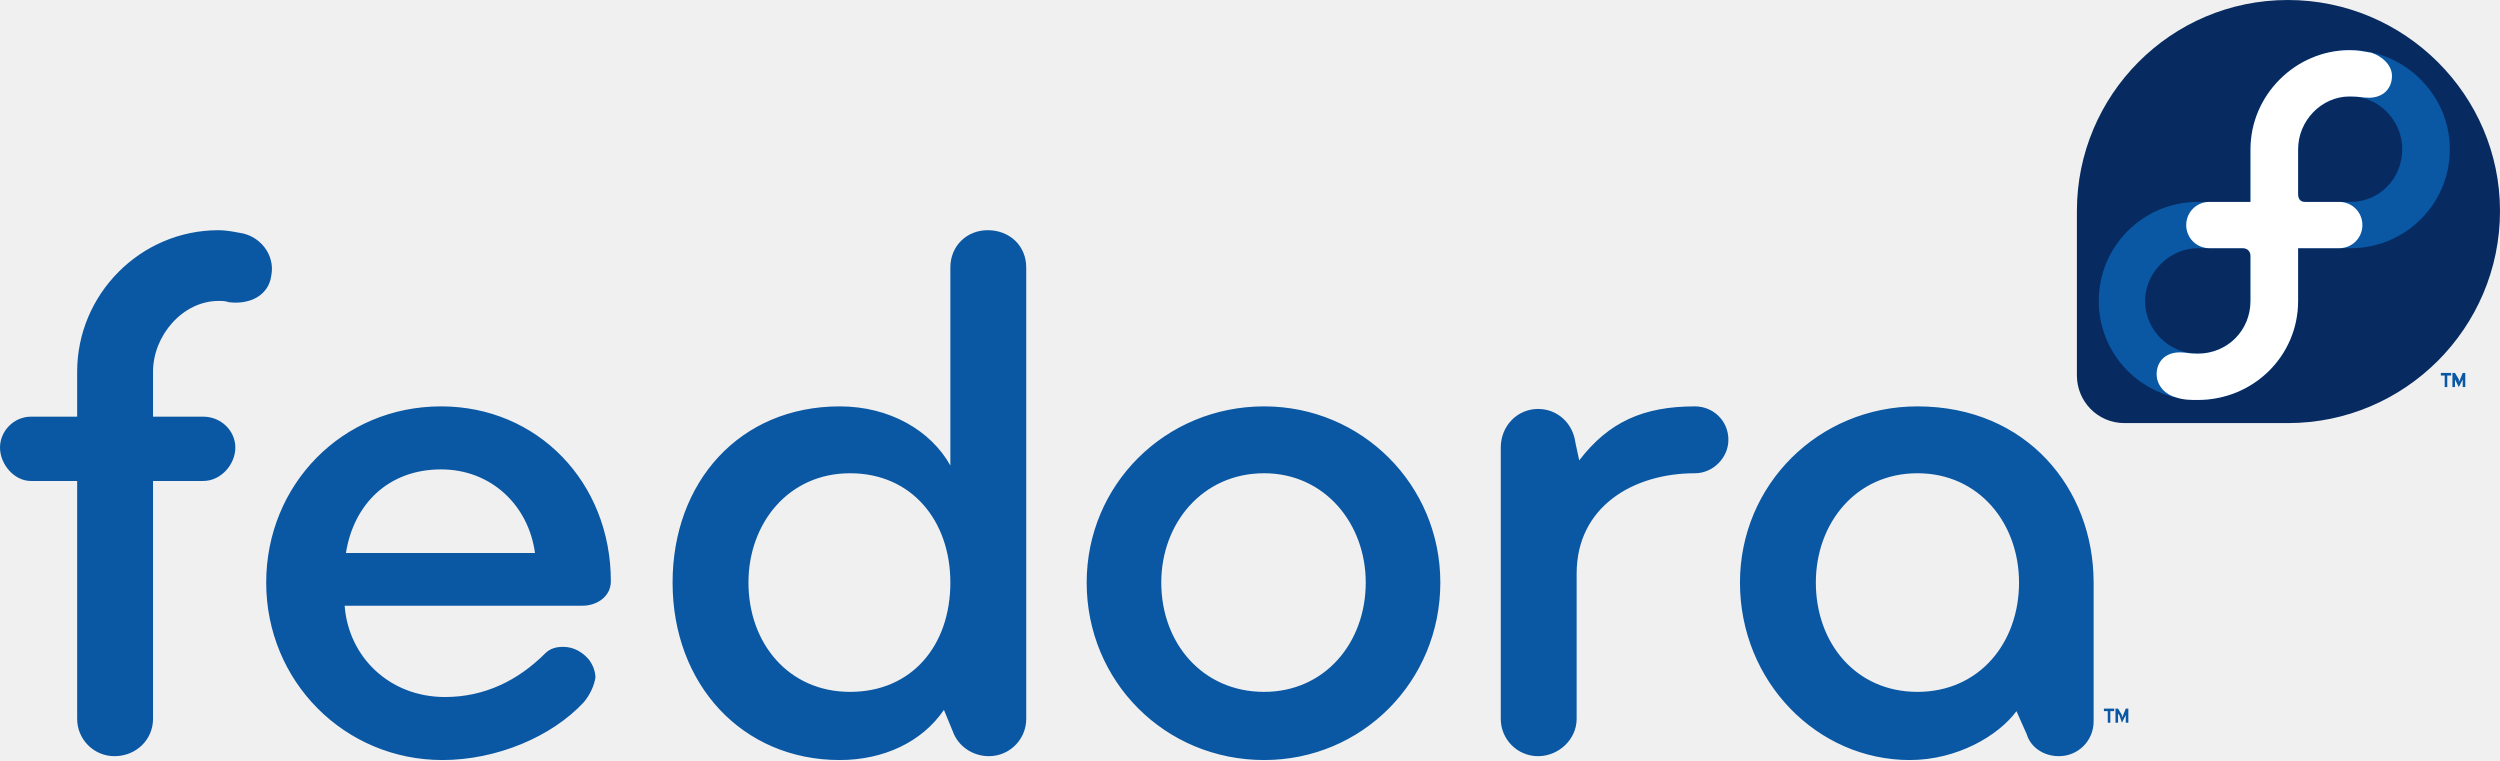
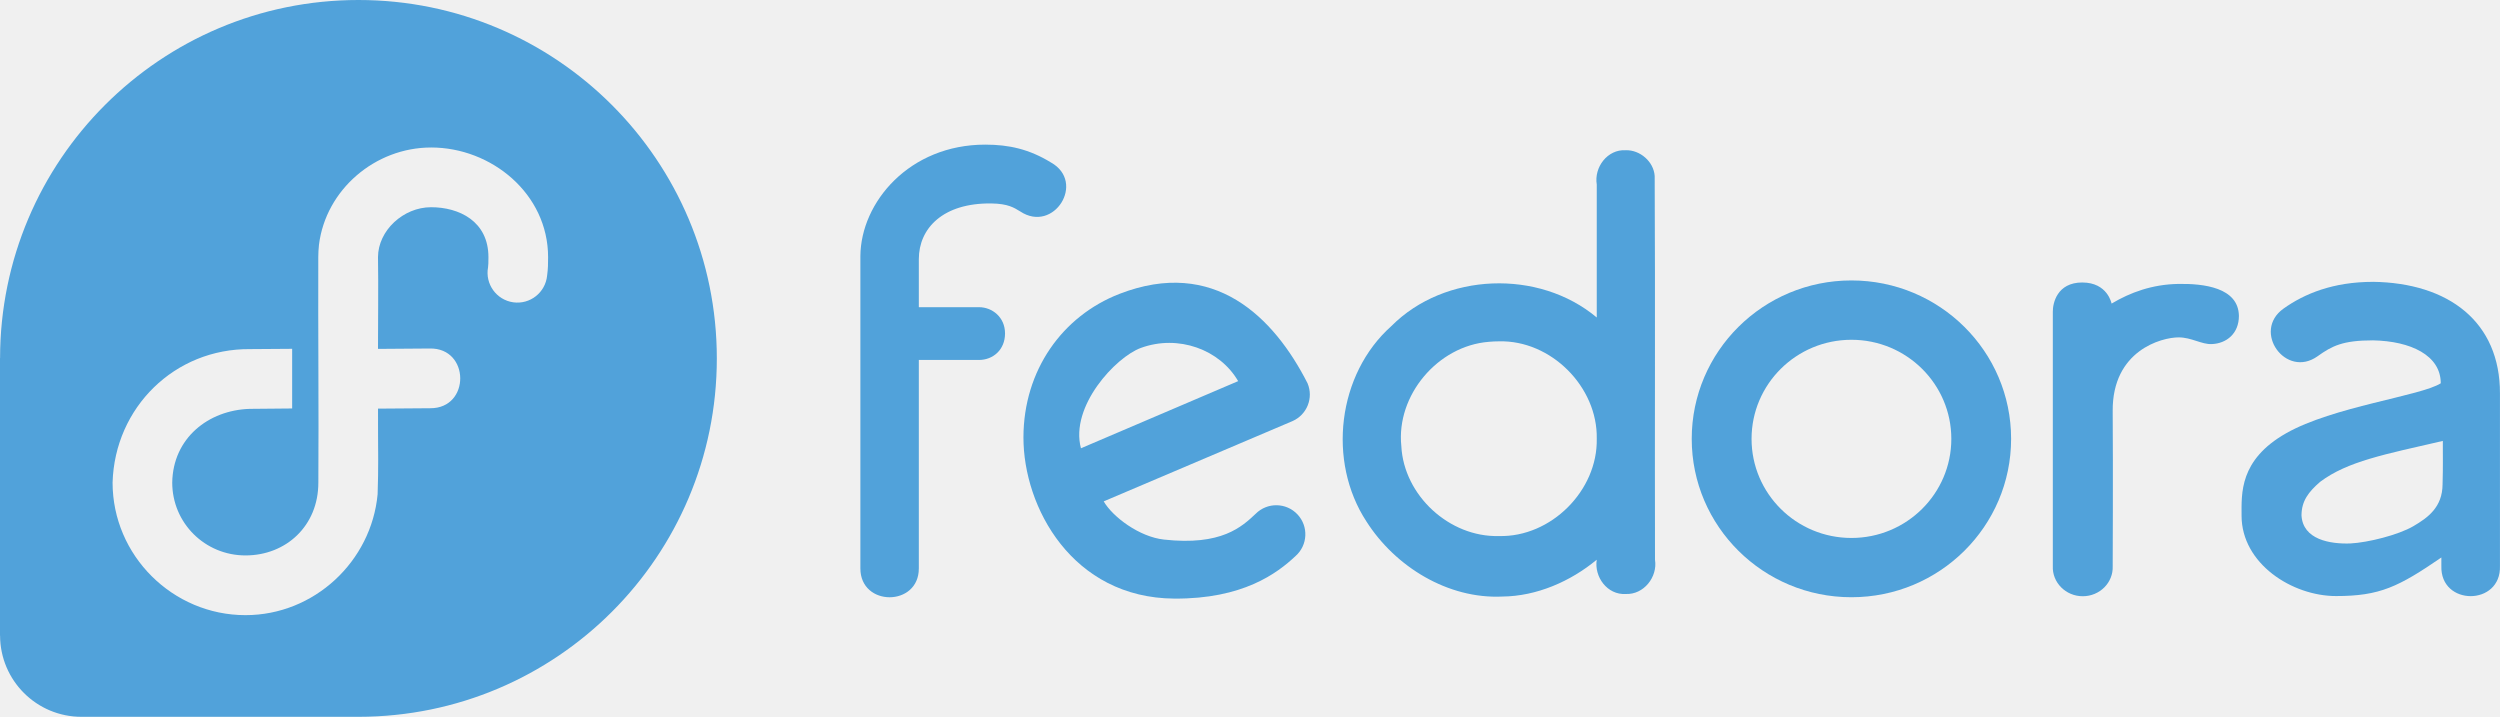
- <svg xmlns="http://www.w3.org/2000/svg" width="1005.89" height="305.803" viewBox="-1.8 -1.8 194.4 59.084">
-   <path fill="#072b61" d="M192.6 14.592c0-9-7.4-16.4-16.5-16.4s-16.4 7.4-16.4 16.4v12.8c0 2 1.6 3.7 3.7 3.7h12.7c9.1 0 16.5-7.4 16.5-16.5" />
-   <path fill="#0a57a4" d="M181 2.092c-4.3 0-7.8 3.5-7.8 7.7v4.1h-4.1c-4.2 0-7.7 3.4-7.7 7.7 0 4.3 3.5 7.7 7.7 7.7 4.3 0 7.8-3.4 7.8-7.7v-4.1h4.1c4.2 0 7.7-3.4 7.7-7.7 0-4.2-3.5-7.7-7.7-7.7zm0 3.6c2.2 0 4 1.9 4 4.1 0 2.3-1.8 4.1-4 4.1h-3.5c-.4 0-.6-.3-.6-.6v-3.5c0-2.2 1.8-4.1 4.1-4.1zm-106 10.4c-1.6 0-2.9 1.2-2.9 2.9v15.4c-1.5-2.7-4.7-4.6-8.6-4.6-7.8 0-13 5.9-13 13.7 0 7.9 5.4 13.8 13 13.8 3.4 0 6.4-1.4 8.1-3.9l.7 1.7c.4 1.1 1.5 1.9 2.8 1.9 1.6 0 2.9-1.3 2.9-2.9v-35.1c0-1.7-1.3-2.9-3-2.9zm-59.8 0c-6.1 0-11 5-11 11v3.5H.6c-1.3 0-2.4 1.1-2.4 2.4 0 1.3 1.1 2.6 2.4 2.6h3.6v18.5c0 1.6 1.3 2.9 2.9 2.9 1.7 0 3-1.3 3-2.9v-18.5H14c1.4 0 2.5-1.3 2.5-2.6s-1.1-2.4-2.5-2.4h-3.9v-3.5c0-2.8 2.3-5.5 5.1-5.5.3 0 .5 0 .8.1 1.6.2 3.1-.5 3.3-2.1.3-1.6-.9-3.1-2.5-3.3-.5-.1-1.1-.2-1.6-.2zm153.9 1.4h3.5c.4 0 .6.3.6.6v3.5c0 2.3-1.8 4.1-4.1 4.1-2.2 0-4.1-1.8-4.1-4.1 0-2.2 1.9-4.1 4.1-4.1zm18.9 9.7v.2h.3v.9h.2v-.9h.3v-.2zm.9 0v1.1h.2v-.7.1l.3.6.3-.6v-.2.8h.2v-1.1h-.2l-.2.5-.1.2v-.2l-.3-.5zm-156.4 2.6c-7.7 0-13.6 6.1-13.6 13.7 0 7.7 6.1 13.8 13.7 13.8 4.2 0 8.5-1.8 11-4.5.5-.6.8-1.3.9-1.9 0-.5-.2-1-.5-1.4-.5-.6-1.2-1-2-1-.5 0-1 .1-1.4.5-2.1 2.1-4.7 3.4-7.8 3.4-4.3 0-7.5-3.1-7.8-7.1h18.5c1.1 0 2.2-.7 2.2-1.9 0-7.7-5.7-13.6-13.2-13.6zm64 0c-7.7 0-13.8 6.1-13.8 13.7 0 7.7 6.1 13.8 13.8 13.8 7.6 0 13.7-6.1 13.7-13.8 0-7.6-6.1-13.7-13.7-13.7zm33.5 0c-4 0-6.7 1.2-9 4.2l-.3-1.4c-.2-1.5-1.4-2.6-2.9-2.6-1.6 0-2.9 1.3-2.9 3v21.1c0 1.6 1.3 2.9 2.9 2.9 1.6 0 3-1.3 3-2.9v-11.3c0-5.2 4.4-7.8 9.2-7.8 1.4 0 2.6-1.2 2.6-2.6 0-1.5-1.2-2.6-2.6-2.6zm17.3 0c-7.7 0-13.8 6.1-13.8 13.7 0 7.7 6 13.8 13.2 13.8 3.7 0 6.9-1.9 8.3-3.8l.8 1.8c.3 1 1.3 1.7 2.5 1.7 1.5 0 2.7-1.2 2.7-2.7v-10.8c0-7.3-5.2-13.7-13.7-13.7zm-114.8 4.9c3.9 0 6.8 2.8 7.3 6.5H25.1c.6-3.8 3.3-6.5 7.4-6.5zm31.8.3c4.8 0 7.8 3.7 7.8 8.5 0 4.9-3 8.5-7.8 8.5s-7.9-3.8-7.9-8.5c0-4.6 3.1-8.5 7.9-8.5zm32.2 0c4.7 0 7.9 3.9 7.9 8.5 0 4.7-3.2 8.5-7.9 8.5-4.8 0-8-3.8-8-8.5 0-4.6 3.2-8.5 8-8.5zm50.8 0c4.8 0 7.9 3.9 7.9 8.5 0 4.7-3.1 8.5-7.9 8.5-4.8 0-7.9-3.8-7.9-8.5 0-4.6 3.1-8.5 7.9-8.5zm14.5 18.3v.2h.3v.9h.2v-.9h.3v-.2zm.9 0v1.1h.2v-.7l.1.1.2.6.3-.6v-.1.7h.2v-1.1h-.2l-.2.5-.1.2v-.2l-.3-.5z" />
-   <path fill="#fff" d="M173.2 13.892v-4.1c0-4.2 3.5-7.7 7.7-7.7.7 0 1.1.1 1.7.2.9.3 1.6 1 1.6 1.8 0 1-.7 1.7-1.8 1.7-.5 0-.7-.1-1.5-.1-2.2 0-4 1.9-4 4.1v3.5c0 .4.2.6.5.6h2.7c1 0 1.8.8 1.8 1.8s-.8 1.8-1.8 1.8h-3.2v4.1c0 4.3-3.5 7.7-7.8 7.7-.6 0-1.1 0-1.7-.2-.8-.2-1.5-.9-1.5-1.8 0-1 .7-1.7 1.8-1.7.5 0 .7.1 1.4.1 2.3 0 4.1-1.8 4.1-4.1v-3.5c0-.3-.2-.6-.6-.6H170c-1 0-1.8-.8-1.8-1.8s.8-1.8 1.8-1.8h3.2" />
+ <svg xmlns="http://www.w3.org/2000/svg" height="57.611mm" viewBox="0 0 200.924 57.611" width="200.924mm">
+   <g fill="#51a2da" stroke-width=".924" transform="matrix(1.169433 0 0 1.169433 367.5246 7.172251)">
+     <path d="m-289.642-6.133c-13.599 0-24.62 11.017-24.629 24.613h-.005v19.065h.005c.007 3.087 2.507 5.585 5.596 5.585h.026.005 19.013c13.601-.009 24.619-11.03 24.619-24.629 0-13.605-11.024-24.634-24.629-24.634zm4.992 10.136c4.136 0 8.042 3.169 8.042 7.538 0 .405-.002.811-.068 1.27-.115 1.162-1.174 1.996-2.331 1.832-1.156-.166-1.941-1.261-1.727-2.409.02-.131.026-.339.026-.693 0-2.477-2.025-3.433-3.942-3.433-1.916 0-3.644 1.611-3.648 3.433.033 2.108 0 4.201 0 6.304l3.554-.027c2.776-.058 2.807 4.126.032 4.105l-3.585.027c-.009 1.695.014 1.388.005 2.241 0 0 .03 2.071-.032 3.643-.429 4.617-4.359 8.309-9.081 8.309-5.005 0-9.134-4.095-9.134-9.113.15-5.162 4.27-9.219 9.454-9.17l2.887-.021v4.1l-2.887.027h-.021c-2.849.084-5.287 2.015-5.333 5.065 0 2.78 2.246 5.008 5.034 5.008 2.783 0 5.008-2.027 5.008-5.002.032-4.935-.022-10.386-.005-15.511.002-.288.016-.517.047-.835.47-3.795 3.864-6.687 7.706-6.687z" />
+     <g stroke-width=".294" transform="matrix(1.092738 0 0 1.092738 -343.0321 -122.922)">
+       <path d="m96.729 125.358c-3.595 1.39-6.036 4.803-6.046 9.016-.011 4.414 3.083 10.109 9.488 10.151 4.308.028 6.463-1.583 7.626-2.677.772-.684.826-1.87.119-2.62-.708-.751-1.898-.769-2.627-.038-.868.816-2.147 2.024-5.773 1.622-1.556-.172-3.227-1.435-3.785-2.402l11.88-5.051c.908-.404 1.326-1.458.941-2.374-2.121-4.173-5.881-7.924-11.823-5.628zm7.457 5.49-9.886 4.222c-.706-2.634 2.187-5.734 3.766-6.31 2.366-.865 4.977.108 6.12 2.088z" fill-rule="evenodd" />
+       <path d="m142.758 124.515a10.043 9.962 0 0 0 -10.045 9.963 10.043 9.962 0 0 0 10.045 9.961 10.043 9.962 0 0 0 10.042-9.961 10.043 9.962 0 0 0 -10.042-9.963zm0 3.732a6.282 6.232 0 0 1 6.282 6.232 6.282 6.232 0 0 1 -6.282 6.232 6.282 6.232 0 0 1 -6.282-6.232 6.282 6.232 0 0 1 6.282-6.232z" stroke-linecap="round" stroke-linejoin="round" stroke-width="8.724" />
+       <path d="m157.276 124.643c-1.595 0-1.861 1.317-1.853 1.848v15.99c-.044 1.034.812 1.895 1.883 1.895 1.071 0 1.927-.861 1.883-1.895 0 0 .028-5.947 0-9.753s3.07-4.632 4.148-4.632c.801 0 1.44.446 2.075.422.942-.035 1.715-.667 1.715-1.774-.028-1.789-2.223-2.042-3.841-2.009-1.618.033-2.984.53-4.167 1.236 0 0-.247-1.327-1.842-1.327z" />
+       <path d="m60.088 141.887c-1.393 0-2.398.428-3.131.97-1.11.823.085 2.544 1.195 1.721.505-.374.881-.574 1.936-.574 1.313.027 2.368.538 2.368 1.554-.704.461-3.764.842-5.407 1.809-1.643.967-1.556 2.188-1.556 2.98 0 1.738 1.769 2.91 3.302 2.91 1.532 0 2.183-.333 3.682-1.396v.304c-.048 1.46 2.096 1.46 2.048 0v-6.238c.007-2.587-1.788-4.002-4.437-4.041zm2.44 5.756c-.001.686.009.884-.009 1.569-.004.824-.504 1.205-1.027 1.52-.523.315-1.586.591-2.202.622-.71.024-1.653-.142-1.702-1.014.001-.526.247-.853.651-1.216.958-.744 2.255-.994 4.289-1.481z" transform="matrix(1.799273 0 0 1.738024 67.44675 -121.9993)" />
+       <path d="m128.563 116.326c-1.152-.069-2 1.072-1.823 2.155v8.364c-3.636-3.049-9.559-2.837-12.916.539-3.395 3.025-4.04 8.511-1.571 12.288 1.814 2.852 5.131 4.886 8.55 4.724 2.15-.02 4.283-.946 5.936-2.317-.17 1.082.666 2.226 1.823 2.156 1.136.051 2.015-1.07 1.841-2.155-.02-8.044.02-16.089-.02-24.133-.059-.907-.927-1.653-1.832-1.622zm-7.977 12.019c3.283-.086 6.216 2.87 6.154 6.123.069 3.256-2.874 6.206-6.154 6.123-3.119.083-5.978-2.559-6.137-5.657-.332-3.193 2.289-6.305 5.5-6.558.212-.021.425-.031.638-.031z" />
+       <path d="m-2.531 143.629v11.474c-.003 1.415 2.12 1.415 2.117 0v-7.657h2.178c.509 0 .945-.374.945-.974s-.466-.965-.945-.965h-2.178v-1.765c0-1.129.871-2.068 2.625-2.046.61.008.826.157 1.049.294 1.216.817 2.387-1.075 1.113-1.799-.781-.485-1.511-.656-2.382-.656-2.744 0-4.506 2.114-4.522 4.093z" transform="matrix(1.736184 0 0 1.711871 84.82189 -122.8924)" />
+     </g>
+   </g>
</svg>
